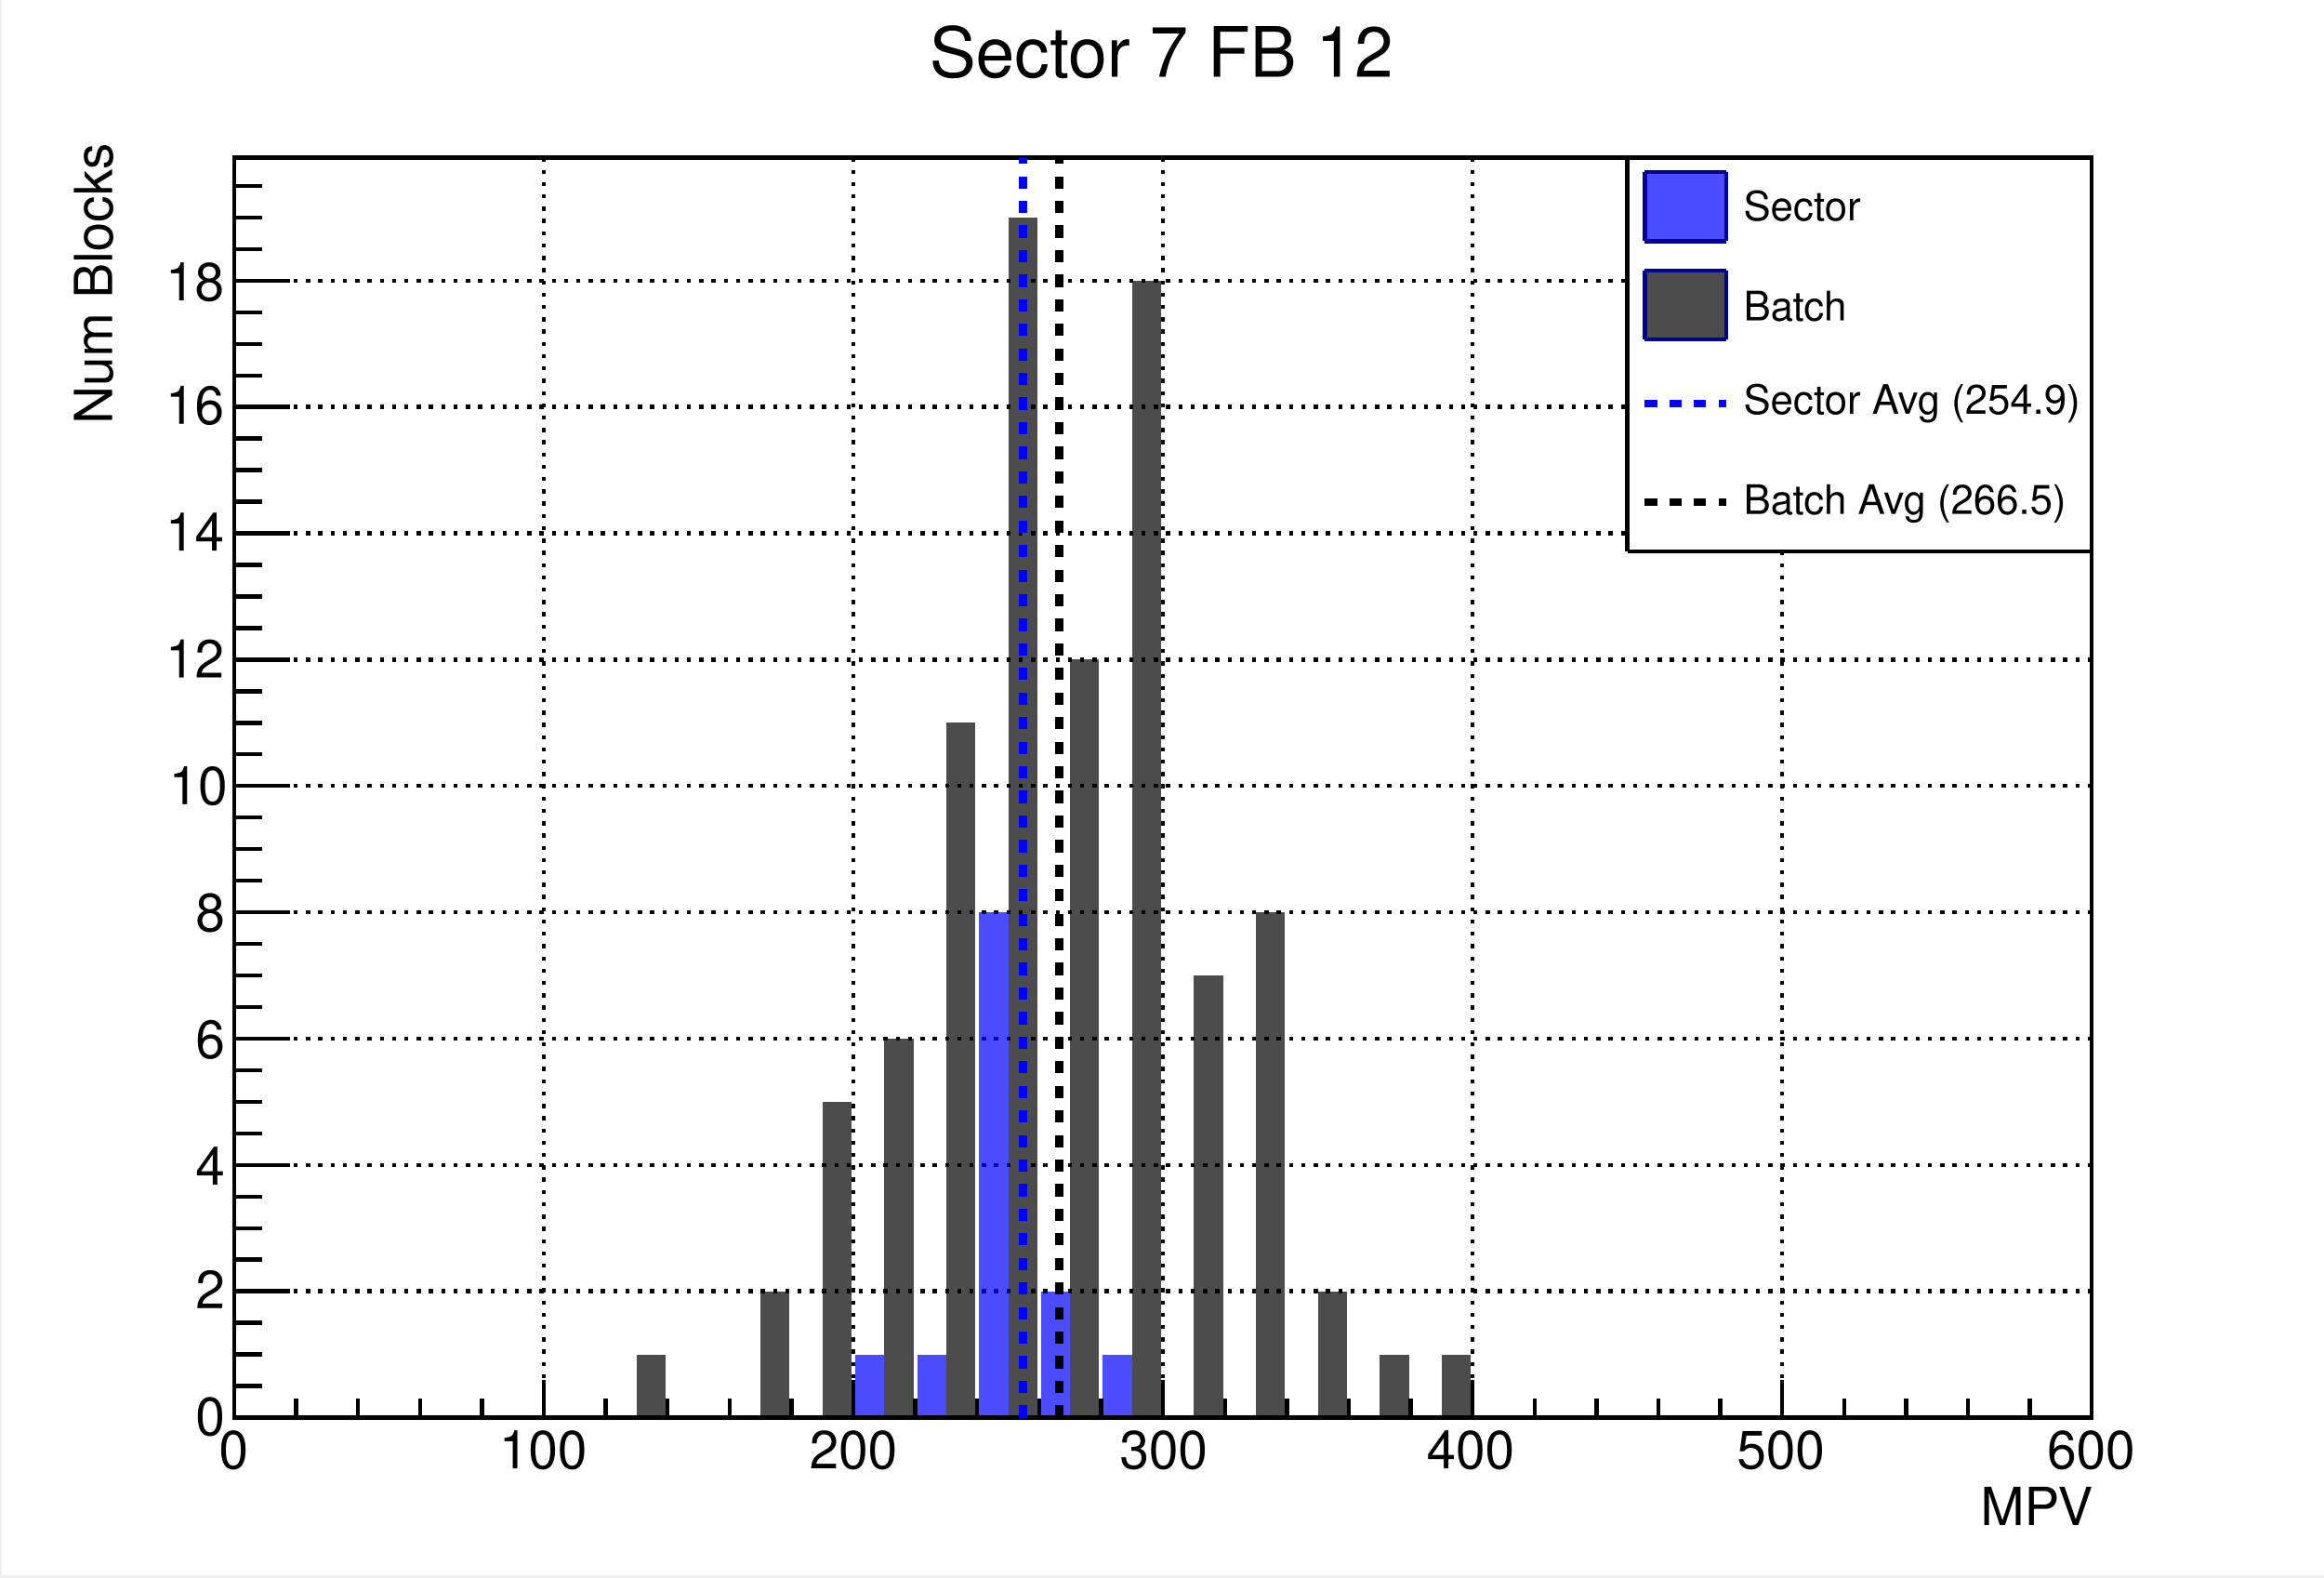
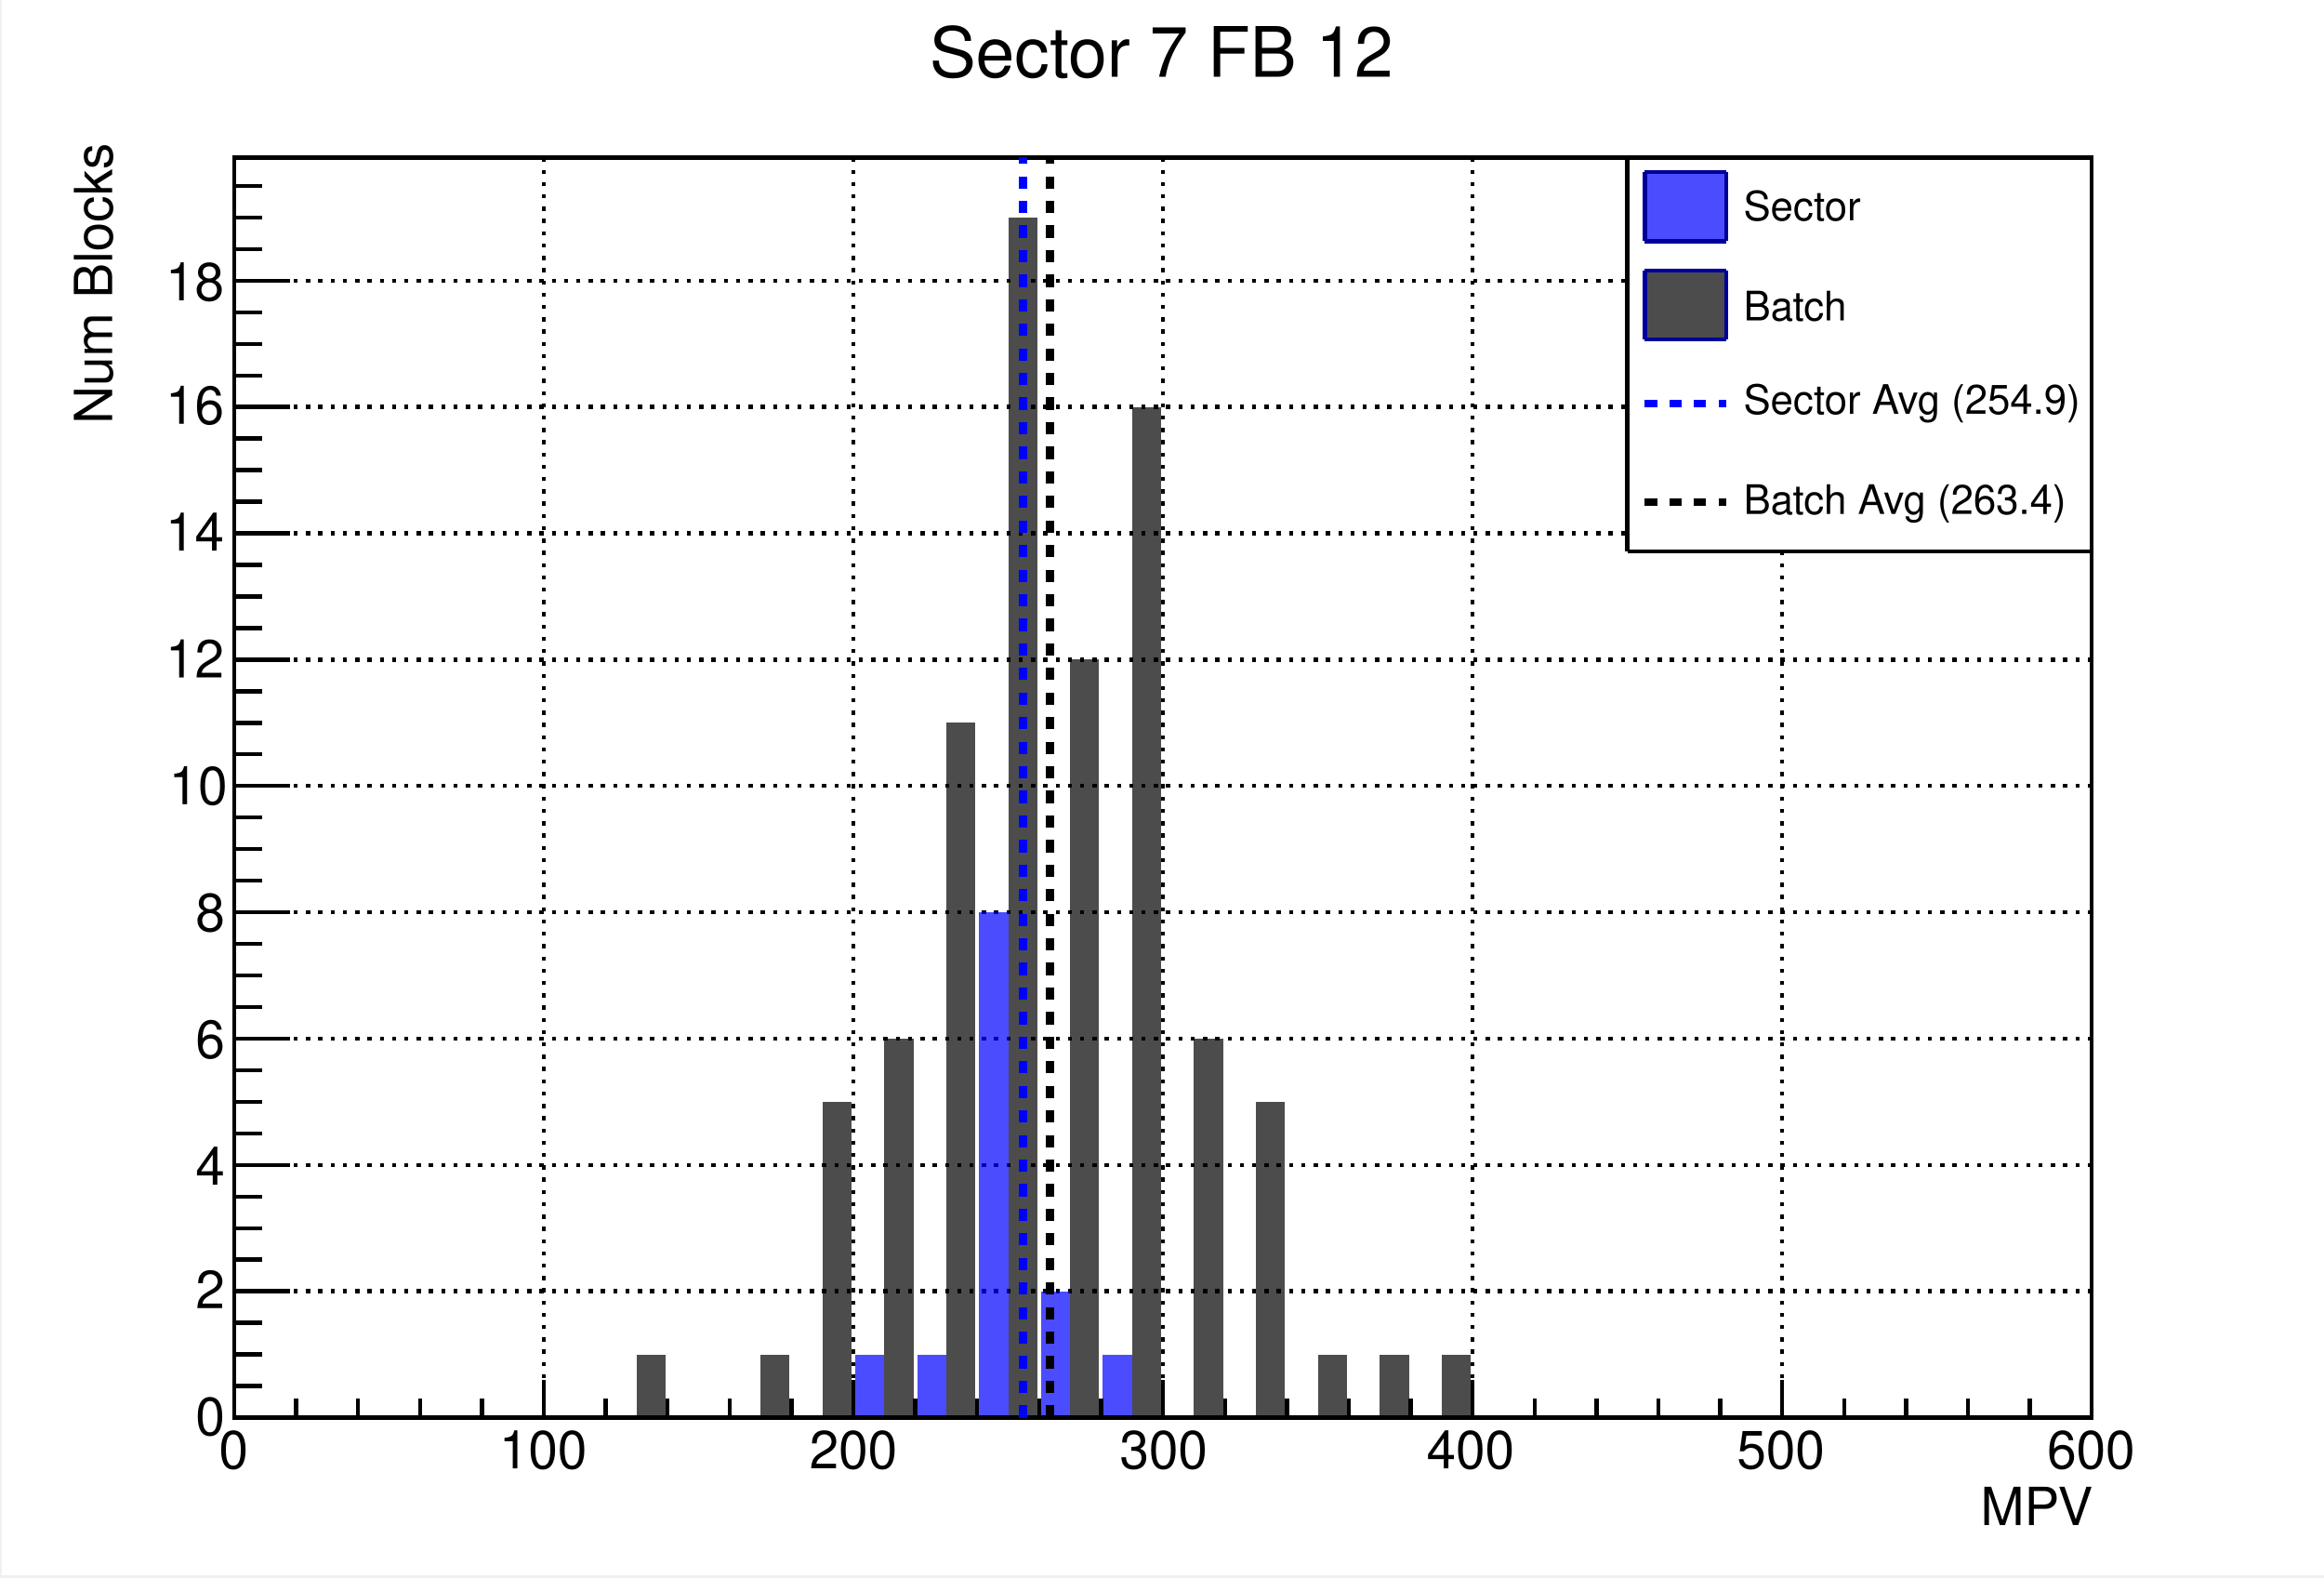
<svg xmlns="http://www.w3.org/2000/svg" width="567.429" height="384.969" viewBox="0 0 567.429 384.969" shape-rendering="crispEdges">
  <defs>
</defs>
  <rect x="0.5" y="0" width="566.929" height="384.469" fill="white" />
  <rect x="57.193" y="38.447" width="453.543" height="307.575" fill="white" />
  <rect x="57.193" y="38.447" width="453.543" height="307.575" fill="none" stroke="black" />
  <rect x="57.193" y="38.447" width="453.543" height="307.575" fill="white" />
  <rect x="57.193" y="38.447" width="453.543" height="307.575" fill="none" stroke="black" />
  <path d="M57.193,346.022h 453.543" fill="none" stroke="black" />
  <path d="M57.193,38.447v 307.575" fill="none" stroke="black" stroke-dasharray=" 1, 2" />
  <path d="M132.783,38.447v 307.575" fill="none" stroke="black" stroke-dasharray=" 1, 2" />
  <path d="M208.374,38.447v 307.575" fill="none" stroke="black" stroke-dasharray=" 1, 2" />
  <path d="M283.965,38.447v 307.575" fill="none" stroke="black" stroke-dasharray=" 1, 2" />
  <path d="M359.555,38.447v 307.575" fill="none" stroke="black" stroke-dasharray=" 1, 2" />
  <path d="M435.146,38.447v 307.575" fill="none" stroke="black" stroke-dasharray=" 1, 2" />
  <path d="M510.736,38.447v 307.575" fill="none" stroke="black" stroke-dasharray=" 1, 2" />
  <path d="M57.193,346.022v -307.575" fill="none" stroke="black" />
  <path d="M510.736,346.022h -453.543" fill="none" stroke="black" stroke-dasharray=" 1, 2" />
  <path d="M510.736,315.188h -453.543" fill="none" stroke="black" stroke-dasharray=" 1, 2" />
  <path d="M510.736,284.353h -453.543" fill="none" stroke="black" stroke-dasharray=" 1, 2" />
  <path d="M510.736,253.518h -453.543" fill="none" stroke="black" stroke-dasharray=" 1, 2" />
  <path d="M510.736,222.684h -453.543" fill="none" stroke="black" stroke-dasharray=" 1, 2" />
  <path d="M510.736,191.849h -453.543" fill="none" stroke="black" stroke-dasharray=" 1, 2" />
  <path d="M510.736,161.015h -453.543" fill="none" stroke="black" stroke-dasharray=" 1, 2" />
  <path d="M510.736,130.18h -453.543" fill="none" stroke="black" stroke-dasharray=" 1, 2" />
  <path d="M510.736,99.345h -453.543" fill="none" stroke="black" stroke-dasharray=" 1, 2" />
  <path d="M510.736,68.511h -453.543" fill="none" stroke="black" stroke-dasharray=" 1, 2" />
  <path d="M510.736,68.511h -453.543" fill="none" stroke="black" stroke-dasharray=" 1, 2" />
  <path d="M57.193,346.022h 453.543" fill="none" stroke="#000099" />
  <path d="M57.193,346.022h 453.543" fill="none" stroke="black" />
  <path d="M57.193,336.795v 9.227" fill="none" stroke="black" />
  <path d="M72.311,341.409v 4.614" fill="none" stroke="black" />
  <path d="M87.429,341.409v 4.614" fill="none" stroke="black" />
  <path d="M102.547,341.409v 4.614" fill="none" stroke="black" />
  <path d="M117.665,341.409v 4.614" fill="none" stroke="black" />
  <path d="M132.783,336.795v 9.227" fill="none" stroke="black" />
  <path d="M147.902,341.409v 4.614" fill="none" stroke="black" />
  <path d="M163.02,341.409v 4.614" fill="none" stroke="black" />
  <path d="M178.138,341.409v 4.614" fill="none" stroke="black" />
  <path d="M193.256,341.409v 4.614" fill="none" stroke="black" />
  <path d="M208.374,336.795v 9.227" fill="none" stroke="black" />
  <path d="M223.492,341.409v 4.614" fill="none" stroke="black" />
  <path d="M238.61,341.409v 4.614" fill="none" stroke="black" />
  <path d="M253.728,341.409v 4.614" fill="none" stroke="black" />
  <path d="M268.846,341.409v 4.614" fill="none" stroke="black" />
  <path d="M283.965,336.795v 9.227" fill="none" stroke="black" />
  <path d="M299.083,341.409v 4.614" fill="none" stroke="black" />
  <path d="M314.201,341.409v 4.614" fill="none" stroke="black" />
  <path d="M329.319,341.409v 4.614" fill="none" stroke="black" />
  <path d="M344.437,341.409v 4.614" fill="none" stroke="black" />
  <path d="M359.555,336.795v 9.227" fill="none" stroke="black" />
  <path d="M374.673,341.409v 4.614" fill="none" stroke="black" />
  <path d="M389.791,341.409v 4.614" fill="none" stroke="black" />
  <path d="M404.909,341.409v 4.614" fill="none" stroke="black" />
  <path d="M420.028,341.409v 4.614" fill="none" stroke="black" />
  <path d="M435.146,336.795v 9.227" fill="none" stroke="black" />
  <path d="M450.264,341.409v 4.614" fill="none" stroke="black" />
  <path d="M465.382,341.409v 4.614" fill="none" stroke="black" />
  <path d="M480.5,341.409v 4.614" fill="none" stroke="black" />
  <path d="M495.618,341.409v 4.614" fill="none" stroke="black" />
  <path d="M510.736,336.795v 9.227" fill="none" stroke="black" />
  <text xml:space="preserve" x="53.446" y="358.403" fill="black" font-size="12.845" font-family="Helvetica">0</text>
  <text xml:space="preserve" x="121.868" y="358.403" fill="black" font-size="12.845" font-family="Helvetica">100</text>
  <text xml:space="preserve" x="197.622" y="358.403" fill="black" font-size="12.845" font-family="Helvetica">200</text>
  <text xml:space="preserve" x="273.375" y="358.403" fill="black" font-size="12.845" font-family="Helvetica">300</text>
  <text xml:space="preserve" x="348.314" y="358.403" fill="black" font-size="12.845" font-family="Helvetica">400</text>
  <text xml:space="preserve" x="424.068" y="358.403" fill="black" font-size="12.845" font-family="Helvetica">500</text>
  <text xml:space="preserve" x="499.821" y="358.403" fill="black" font-size="12.845" font-family="Helvetica">600</text>
  <text xml:space="preserve" x="483.53" y="372.251" fill="black" font-size="12.845" font-family="Helvetica">MPV</text>
  <path d="M57.193,346.022v -307.575" fill="none" stroke="black" />
  <path d="M70.799,346.022h -13.606" fill="none" stroke="black" />
  <path d="M63.996,338.314h -6.803" fill="none" stroke="black" />
  <path d="M63.996,330.605h -6.803" fill="none" stroke="black" />
  <path d="M63.996,322.896h -6.803" fill="none" stroke="black" />
  <path d="M70.799,315.188h -13.606" fill="none" stroke="black" />
  <path d="M63.996,307.479h -6.803" fill="none" stroke="black" />
  <path d="M63.996,299.77h -6.803" fill="none" stroke="black" />
  <path d="M63.996,292.062h -6.803" fill="none" stroke="black" />
  <path d="M70.799,284.353h -13.606" fill="none" stroke="black" />
  <path d="M63.996,276.644h -6.803" fill="none" stroke="black" />
  <path d="M63.996,268.936h -6.803" fill="none" stroke="black" />
  <path d="M63.996,261.227h -6.803" fill="none" stroke="black" />
  <path d="M70.799,253.518h -13.606" fill="none" stroke="black" />
  <path d="M63.996,245.81h -6.803" fill="none" stroke="black" />
  <path d="M63.996,238.101h -6.803" fill="none" stroke="black" />
  <path d="M63.996,230.392h -6.803" fill="none" stroke="black" />
  <path d="M70.799,222.684h -13.606" fill="none" stroke="black" />
  <path d="M63.996,214.975h -6.803" fill="none" stroke="black" />
  <path d="M63.996,207.266h -6.803" fill="none" stroke="black" />
  <path d="M63.996,199.558h -6.803" fill="none" stroke="black" />
  <path d="M70.799,191.849h -13.606" fill="none" stroke="black" />
  <path d="M63.996,184.141h -6.803" fill="none" stroke="black" />
  <path d="M63.996,176.432h -6.803" fill="none" stroke="black" />
  <path d="M63.996,168.723h -6.803" fill="none" stroke="black" />
  <path d="M70.799,161.015h -13.606" fill="none" stroke="black" />
  <path d="M63.996,153.306h -6.803" fill="none" stroke="black" />
  <path d="M63.996,145.597h -6.803" fill="none" stroke="black" />
  <path d="M63.996,137.889h -6.803" fill="none" stroke="black" />
  <path d="M70.799,130.18h -13.606" fill="none" stroke="black" />
  <path d="M63.996,122.471h -6.803" fill="none" stroke="black" />
  <path d="M63.996,114.763h -6.803" fill="none" stroke="black" />
  <path d="M63.996,107.054h -6.803" fill="none" stroke="black" />
  <path d="M70.799,99.345h -13.606" fill="none" stroke="black" />
  <path d="M63.996,91.637h -6.803" fill="none" stroke="black" />
  <path d="M63.996,83.928h -6.803" fill="none" stroke="black" />
  <path d="M63.996,76.219h -6.803" fill="none" stroke="black" />
  <path d="M70.799,68.511h -13.606" fill="none" stroke="black" />
  <path d="M70.799,68.511h -13.606" fill="none" stroke="black" />
  <path d="M63.996,60.802h -6.803" fill="none" stroke="black" />
  <path d="M63.996,53.093h -6.803" fill="none" stroke="black" />
  <path d="M63.996,45.385h -6.803" fill="none" stroke="black" />
  <text xml:space="preserve" x="47.744" y="350.258" fill="black" font-size="12.845" font-family="Helvetica">0</text>
  <text xml:space="preserve" x="47.744" y="319.305" fill="black" font-size="12.845" font-family="Helvetica">2</text>
  <text xml:space="preserve" x="47.744" y="289.166" fill="black" font-size="12.845" font-family="Helvetica">4</text>
  <text xml:space="preserve" x="47.744" y="258.213" fill="black" font-size="12.845" font-family="Helvetica">6</text>
  <text xml:space="preserve" x="47.744" y="227.26" fill="black" font-size="12.845" font-family="Helvetica">8</text>
  <text xml:space="preserve" x="41.228" y="196.307" fill="black" font-size="12.845" font-family="Helvetica">10</text>
  <text xml:space="preserve" x="40.413" y="165.354" fill="black" font-size="12.845" font-family="Helvetica">12</text>
  <text xml:space="preserve" x="40.413" y="134.401" fill="black" font-size="12.845" font-family="Helvetica">14</text>
  <text xml:space="preserve" x="40.413" y="103.448" fill="black" font-size="12.845" font-family="Helvetica">16</text>
  <text xml:space="preserve" x="40.413" y="73.31" fill="black" font-size="12.845" font-family="Helvetica">18</text>
  <g transform="rotate(-90,27.3803,103.448)">
    <text xml:space="preserve" x="27.38" y="103.448" fill="black" font-size="12.845" font-family="Helvetica">Num Blocks</text>
  </g>
  <rect x="57.647" y="346.022" width="7.106" height="0" fill="#0000ff" fill-opacity="0.70" stroke-opacity="0.70" />
  <rect x="72.765" y="346.022" width="7.106" height="0" fill="#0000ff" fill-opacity="0.70" stroke-opacity="0.70" />
  <rect x="87.883" y="346.022" width="7.106" height="0" fill="#0000ff" fill-opacity="0.70" stroke-opacity="0.70" />
  <rect x="103.001" y="346.022" width="7.106" height="0" fill="#0000ff" fill-opacity="0.70" stroke-opacity="0.70" />
  <rect x="118.119" y="346.022" width="7.106" height="0" fill="#0000ff" fill-opacity="0.70" stroke-opacity="0.70" />
  <rect x="133.237" y="346.022" width="7.106" height="0" fill="#0000ff" fill-opacity="0.70" stroke-opacity="0.70" />
  <rect x="148.355" y="346.022" width="7.106" height="0" fill="#0000ff" fill-opacity="0.70" stroke-opacity="0.70" />
  <rect x="163.473" y="346.022" width="7.106" height="0" fill="#0000ff" fill-opacity="0.70" stroke-opacity="0.70" />
  <rect x="178.591" y="346.022" width="7.106" height="0" fill="#0000ff" fill-opacity="0.70" stroke-opacity="0.70" />
  <rect x="193.709" y="346.022" width="7.106" height="0" fill="#0000ff" fill-opacity="0.70" stroke-opacity="0.70" />
  <rect x="208.828" y="330.605" width="7.106" height="15.417" fill="#0000ff" fill-opacity="0.70" stroke-opacity="0.70" />
  <rect x="223.946" y="330.605" width="7.106" height="15.417" fill="#0000ff" fill-opacity="0.70" stroke-opacity="0.70" />
  <rect x="239.064" y="222.684" width="7.106" height="123.338" fill="#0000ff" fill-opacity="0.70" stroke-opacity="0.70" />
  <rect x="254.182" y="315.188" width="7.106" height="30.835" fill="#0000ff" fill-opacity="0.70" stroke-opacity="0.70" />
  <rect x="269.3" y="330.605" width="7.106" height="15.417" fill="#0000ff" fill-opacity="0.70" stroke-opacity="0.70" />
  <rect x="284.418" y="346.022" width="7.106" height="0" fill="#0000ff" fill-opacity="0.70" stroke-opacity="0.70" />
  <rect x="299.536" y="346.022" width="7.106" height="0" fill="#0000ff" fill-opacity="0.70" stroke-opacity="0.70" />
  <rect x="314.654" y="346.022" width="7.106" height="0" fill="#0000ff" fill-opacity="0.70" stroke-opacity="0.70" />
  <rect x="329.772" y="346.022" width="7.106" height="0" fill="#0000ff" fill-opacity="0.70" stroke-opacity="0.70" />
  <rect x="344.891" y="346.022" width="7.106" height="0" fill="#0000ff" fill-opacity="0.70" stroke-opacity="0.70" />
  <rect x="360.009" y="346.022" width="7.106" height="0" fill="#0000ff" fill-opacity="0.70" stroke-opacity="0.70" />
  <rect x="375.127" y="346.022" width="7.106" height="0" fill="#0000ff" fill-opacity="0.70" stroke-opacity="0.70" />
  <rect x="390.245" y="346.022" width="7.106" height="0" fill="#0000ff" fill-opacity="0.70" stroke-opacity="0.70" />
  <rect x="405.363" y="346.022" width="7.106" height="0" fill="#0000ff" fill-opacity="0.70" stroke-opacity="0.70" />
  <rect x="420.481" y="346.022" width="7.106" height="0" fill="#0000ff" fill-opacity="0.70" stroke-opacity="0.70" />
  <rect x="435.599" y="346.022" width="7.106" height="0" fill="#0000ff" fill-opacity="0.70" stroke-opacity="0.70" />
  <rect x="450.717" y="346.022" width="7.106" height="0" fill="#0000ff" fill-opacity="0.70" stroke-opacity="0.70" />
  <rect x="465.835" y="346.022" width="7.106" height="0" fill="#0000ff" fill-opacity="0.70" stroke-opacity="0.70" />
  <rect x="480.954" y="346.022" width="7.106" height="0" fill="#0000ff" fill-opacity="0.70" stroke-opacity="0.70" />
  <rect x="496.072" y="346.022" width="7.106" height="0" fill="#0000ff" fill-opacity="0.70" stroke-opacity="0.70" />
  <rect x="64.752" y="346.022" width="7.106" height="0" fill="black" fill-opacity="0.70" stroke-opacity="0.70" />
  <rect x="79.87" y="346.022" width="7.106" height="0" fill="black" fill-opacity="0.70" stroke-opacity="0.70" />
  <rect x="94.988" y="346.022" width="7.106" height="0" fill="black" fill-opacity="0.70" stroke-opacity="0.70" />
  <rect x="110.106" y="346.022" width="7.106" height="0" fill="black" fill-opacity="0.70" stroke-opacity="0.70" />
  <rect x="125.224" y="346.022" width="7.106" height="0" fill="black" fill-opacity="0.70" stroke-opacity="0.70" />
  <rect x="140.343" y="346.022" width="7.106" height="0" fill="black" fill-opacity="0.70" stroke-opacity="0.70" />
  <rect x="155.461" y="330.605" width="7.106" height="15.417" fill="black" fill-opacity="0.70" stroke-opacity="0.70" />
  <rect x="170.579" y="346.022" width="7.106" height="0" fill="black" fill-opacity="0.70" stroke-opacity="0.70" />
-   <rect x="185.697" y="315.188" width="7.106" height="30.835" fill="black" fill-opacity="0.70" stroke-opacity="0.70" />
+   <rect x="185.697" y="330.605" width="7.106" height="15.417" fill="black" fill-opacity="0.70" stroke-opacity="0.70" />
  <rect x="200.815" y="268.936" width="7.106" height="77.087" fill="black" fill-opacity="0.70" stroke-opacity="0.70" />
  <rect x="215.933" y="253.518" width="7.106" height="92.504" fill="black" fill-opacity="0.70" stroke-opacity="0.70" />
  <rect x="231.051" y="176.432" width="7.106" height="169.59" fill="black" fill-opacity="0.70" stroke-opacity="0.70" />
  <rect x="246.169" y="53.093" width="7.106" height="292.929" fill="black" fill-opacity="0.70" stroke-opacity="0.70" />
  <rect x="261.287" y="161.015" width="7.106" height="185.008" fill="black" fill-opacity="0.70" stroke-opacity="0.70" />
-   <rect x="276.406" y="68.511" width="7.106" height="277.512" fill="black" fill-opacity="0.70" stroke-opacity="0.70" />
-   <rect x="291.524" y="238.101" width="7.106" height="107.921" fill="black" fill-opacity="0.70" stroke-opacity="0.70" />
-   <rect x="306.642" y="222.684" width="7.106" height="123.338" fill="black" fill-opacity="0.70" stroke-opacity="0.70" />
-   <rect x="321.76" y="315.188" width="7.106" height="30.835" fill="black" fill-opacity="0.70" stroke-opacity="0.70" />
+   <rect x="276.406" y="99.345" width="7.106" height="246.677" fill="black" fill-opacity="0.70" stroke-opacity="0.70" />
+   <rect x="291.524" y="253.518" width="7.106" height="92.504" fill="black" fill-opacity="0.70" stroke-opacity="0.70" />
+   <rect x="306.642" y="268.936" width="7.106" height="77.087" fill="black" fill-opacity="0.70" stroke-opacity="0.70" />
+   <rect x="321.76" y="330.605" width="7.106" height="15.417" fill="black" fill-opacity="0.70" stroke-opacity="0.70" />
  <rect x="336.878" y="330.605" width="7.106" height="15.417" fill="black" fill-opacity="0.70" stroke-opacity="0.70" />
  <rect x="351.996" y="330.605" width="7.106" height="15.417" fill="black" fill-opacity="0.70" stroke-opacity="0.70" />
  <rect x="367.114" y="346.022" width="7.106" height="0" fill="black" fill-opacity="0.70" stroke-opacity="0.70" />
  <rect x="382.232" y="346.022" width="7.106" height="0" fill="black" fill-opacity="0.70" stroke-opacity="0.70" />
  <rect x="397.35" y="346.022" width="7.106" height="0" fill="black" fill-opacity="0.70" stroke-opacity="0.70" />
  <rect x="412.469" y="346.022" width="7.106" height="0" fill="black" fill-opacity="0.70" stroke-opacity="0.70" />
  <rect x="427.587" y="346.022" width="7.106" height="0" fill="black" fill-opacity="0.70" stroke-opacity="0.70" />
  <rect x="442.705" y="346.022" width="7.106" height="0" fill="black" fill-opacity="0.70" stroke-opacity="0.70" />
  <rect x="457.823" y="346.022" width="7.106" height="0" fill="black" fill-opacity="0.70" stroke-opacity="0.70" />
  <rect x="472.941" y="346.022" width="7.106" height="0" fill="black" fill-opacity="0.70" stroke-opacity="0.70" />
  <rect x="488.059" y="346.022" width="7.106" height="0" fill="black" fill-opacity="0.70" stroke-opacity="0.70" />
  <rect x="503.177" y="346.022" width="7.106" height="0" fill="black" fill-opacity="0.70" stroke-opacity="0.70" />
  <path d="M57.193,346.022h 453.543" fill="none" stroke="black" />
  <path d="M57.193,336.795v 9.227" fill="none" stroke="black" />
  <path d="M72.311,341.409v 4.614" fill="none" stroke="black" />
  <path d="M87.429,341.409v 4.614" fill="none" stroke="black" />
  <path d="M102.547,341.409v 4.614" fill="none" stroke="black" />
  <path d="M117.665,341.409v 4.614" fill="none" stroke="black" />
  <path d="M132.783,336.795v 9.227" fill="none" stroke="black" />
  <path d="M147.902,341.409v 4.614" fill="none" stroke="black" />
  <path d="M163.02,341.409v 4.614" fill="none" stroke="black" />
  <path d="M178.138,341.409v 4.614" fill="none" stroke="black" />
  <path d="M193.256,341.409v 4.614" fill="none" stroke="black" />
  <path d="M208.374,336.795v 9.227" fill="none" stroke="black" />
  <path d="M223.492,341.409v 4.614" fill="none" stroke="black" />
  <path d="M238.61,341.409v 4.614" fill="none" stroke="black" />
  <path d="M253.728,341.409v 4.614" fill="none" stroke="black" />
  <path d="M268.846,341.409v 4.614" fill="none" stroke="black" />
  <path d="M283.965,336.795v 9.227" fill="none" stroke="black" />
  <path d="M299.083,341.409v 4.614" fill="none" stroke="black" />
  <path d="M314.201,341.409v 4.614" fill="none" stroke="black" />
  <path d="M329.319,341.409v 4.614" fill="none" stroke="black" />
  <path d="M344.437,341.409v 4.614" fill="none" stroke="black" />
  <path d="M359.555,336.795v 9.227" fill="none" stroke="black" />
  <path d="M374.673,341.409v 4.614" fill="none" stroke="black" />
  <path d="M389.791,341.409v 4.614" fill="none" stroke="black" />
  <path d="M404.909,341.409v 4.614" fill="none" stroke="black" />
  <path d="M420.028,341.409v 4.614" fill="none" stroke="black" />
  <path d="M435.146,336.795v 9.227" fill="none" stroke="black" />
  <path d="M450.264,341.409v 4.614" fill="none" stroke="black" />
  <path d="M465.382,341.409v 4.614" fill="none" stroke="black" />
  <path d="M480.5,341.409v 4.614" fill="none" stroke="black" />
  <path d="M495.618,341.409v 4.614" fill="none" stroke="black" />
  <path d="M510.736,336.795v 9.227" fill="none" stroke="black" />
  <path d="M57.193,346.022v -307.575" fill="none" stroke="black" />
  <path d="M70.799,346.022h -13.606" fill="none" stroke="black" />
  <path d="M63.996,338.314h -6.803" fill="none" stroke="black" />
  <path d="M63.996,330.605h -6.803" fill="none" stroke="black" />
  <path d="M63.996,322.896h -6.803" fill="none" stroke="black" />
  <path d="M70.799,315.188h -13.606" fill="none" stroke="black" />
  <path d="M63.996,307.479h -6.803" fill="none" stroke="black" />
  <path d="M63.996,299.77h -6.803" fill="none" stroke="black" />
  <path d="M63.996,292.062h -6.803" fill="none" stroke="black" />
  <path d="M70.799,284.353h -13.606" fill="none" stroke="black" />
  <path d="M63.996,276.644h -6.803" fill="none" stroke="black" />
  <path d="M63.996,268.936h -6.803" fill="none" stroke="black" />
  <path d="M63.996,261.227h -6.803" fill="none" stroke="black" />
  <path d="M70.799,253.518h -13.606" fill="none" stroke="black" />
  <path d="M63.996,245.81h -6.803" fill="none" stroke="black" />
  <path d="M63.996,238.101h -6.803" fill="none" stroke="black" />
  <path d="M63.996,230.392h -6.803" fill="none" stroke="black" />
  <path d="M70.799,222.684h -13.606" fill="none" stroke="black" />
  <path d="M63.996,214.975h -6.803" fill="none" stroke="black" />
  <path d="M63.996,207.266h -6.803" fill="none" stroke="black" />
  <path d="M63.996,199.558h -6.803" fill="none" stroke="black" />
  <path d="M70.799,191.849h -13.606" fill="none" stroke="black" />
  <path d="M63.996,184.141h -6.803" fill="none" stroke="black" />
  <path d="M63.996,176.432h -6.803" fill="none" stroke="black" />
  <path d="M63.996,168.723h -6.803" fill="none" stroke="black" />
  <path d="M70.799,161.015h -13.606" fill="none" stroke="black" />
  <path d="M63.996,153.306h -6.803" fill="none" stroke="black" />
  <path d="M63.996,145.597h -6.803" fill="none" stroke="black" />
  <path d="M63.996,137.889h -6.803" fill="none" stroke="black" />
  <path d="M70.799,130.18h -13.606" fill="none" stroke="black" />
  <path d="M63.996,122.471h -6.803" fill="none" stroke="black" />
  <path d="M63.996,114.763h -6.803" fill="none" stroke="black" />
  <path d="M63.996,107.054h -6.803" fill="none" stroke="black" />
  <path d="M70.799,99.345h -13.606" fill="none" stroke="black" />
  <path d="M63.996,91.637h -6.803" fill="none" stroke="black" />
  <path d="M63.996,83.928h -6.803" fill="none" stroke="black" />
  <path d="M63.996,76.219h -6.803" fill="none" stroke="black" />
  <path d="M70.799,68.511h -13.606" fill="none" stroke="black" />
  <path d="M70.799,68.511h -13.606" fill="none" stroke="black" />
  <path d="M63.996,60.802h -6.803" fill="none" stroke="black" />
  <path d="M63.996,53.093h -6.803" fill="none" stroke="black" />
  <path d="M63.996,45.385h -6.803" fill="none" stroke="black" />
  <text xml:space="preserve" x="226.946" y="18.735" fill="black" font-size="16.99" font-family="Helvetica">Sector 7 FB 12</text>
  <path d="M249.874,346.022v -307.575" fill="none" stroke="#0000ff" stroke-width="2" stroke-dasharray=" 3, 3" />
-   <path d="M258.678,346.022v -307.575" fill="none" stroke="black" stroke-width="2" stroke-dasharray=" 3, 3" />
+   <path d="M256.285,346.022v -307.575" fill="none" stroke="black" stroke-width="2" stroke-dasharray=" 3, 3" />
  <rect x="397.35" y="38.447" width="113.386" height="96.117" fill="white" />
  <path d="M397.35,134.564h 113.386" fill="none" stroke="black" />
  <path d="M510.736,134.564v -96.117" fill="none" stroke="black" />
  <path d="M510.736,38.447h -113.386" fill="none" stroke="black" />
  <path d="M397.35,38.447v 96.117" fill="none" stroke="black" />
  <text xml:space="preserve" x="425.697" y="53.761" fill="black" font-size="9.922" font-family="Helvetica">Sector</text>
  <path d="M401.602,58.872h 19.843v -16.82h -19.843z" fill="#0000ff" fill-opacity="0.70" stroke-opacity="0.70" />
  <path d="M401.602,42.051h 19.843" fill="none" stroke="#000099" />
  <path d="M401.602,58.872h 19.843" fill="none" stroke="#000099" />
  <path d="M421.445,58.872v -16.82" fill="none" stroke="#000099" />
  <path d="M401.602,58.872v -16.82" fill="none" stroke="#000099" />
  <text xml:space="preserve" x="425.697" y="78.197" fill="black" font-size="9.922" font-family="Helvetica">Batch</text>
  <path d="M401.602,82.901h 19.843v -16.82h -19.843z" fill="black" fill-opacity="0.70" stroke-opacity="0.70" />
  <path d="M401.602,66.081h 19.843" fill="none" stroke="#000099" />
  <path d="M401.602,82.901h 19.843" fill="none" stroke="#000099" />
  <path d="M421.445,82.901v -16.82" fill="none" stroke="#000099" />
  <path d="M401.602,82.901v -16.82" fill="none" stroke="#000099" />
  <text xml:space="preserve" x="425.697" y="101.005" fill="black" font-size="9.922" font-family="Helvetica">Sector Avg (254.9)</text>
  <path d="M401.602,98.52h 19.843" fill="none" stroke="#0000ff" stroke-width="2" stroke-dasharray=" 3, 3" />
-   <text xml:space="preserve" x="425.697" y="125.441" fill="black" font-size="9.922" font-family="Helvetica">Batch Avg (266.5)</text>
+   <text xml:space="preserve" x="425.697" y="125.441" fill="black" font-size="9.922" font-family="Helvetica">Batch Avg (263.4)</text>
  <path d="M401.602,122.55h 19.843" fill="none" stroke="black" stroke-width="2" stroke-dasharray=" 3, 3" />
</svg>
